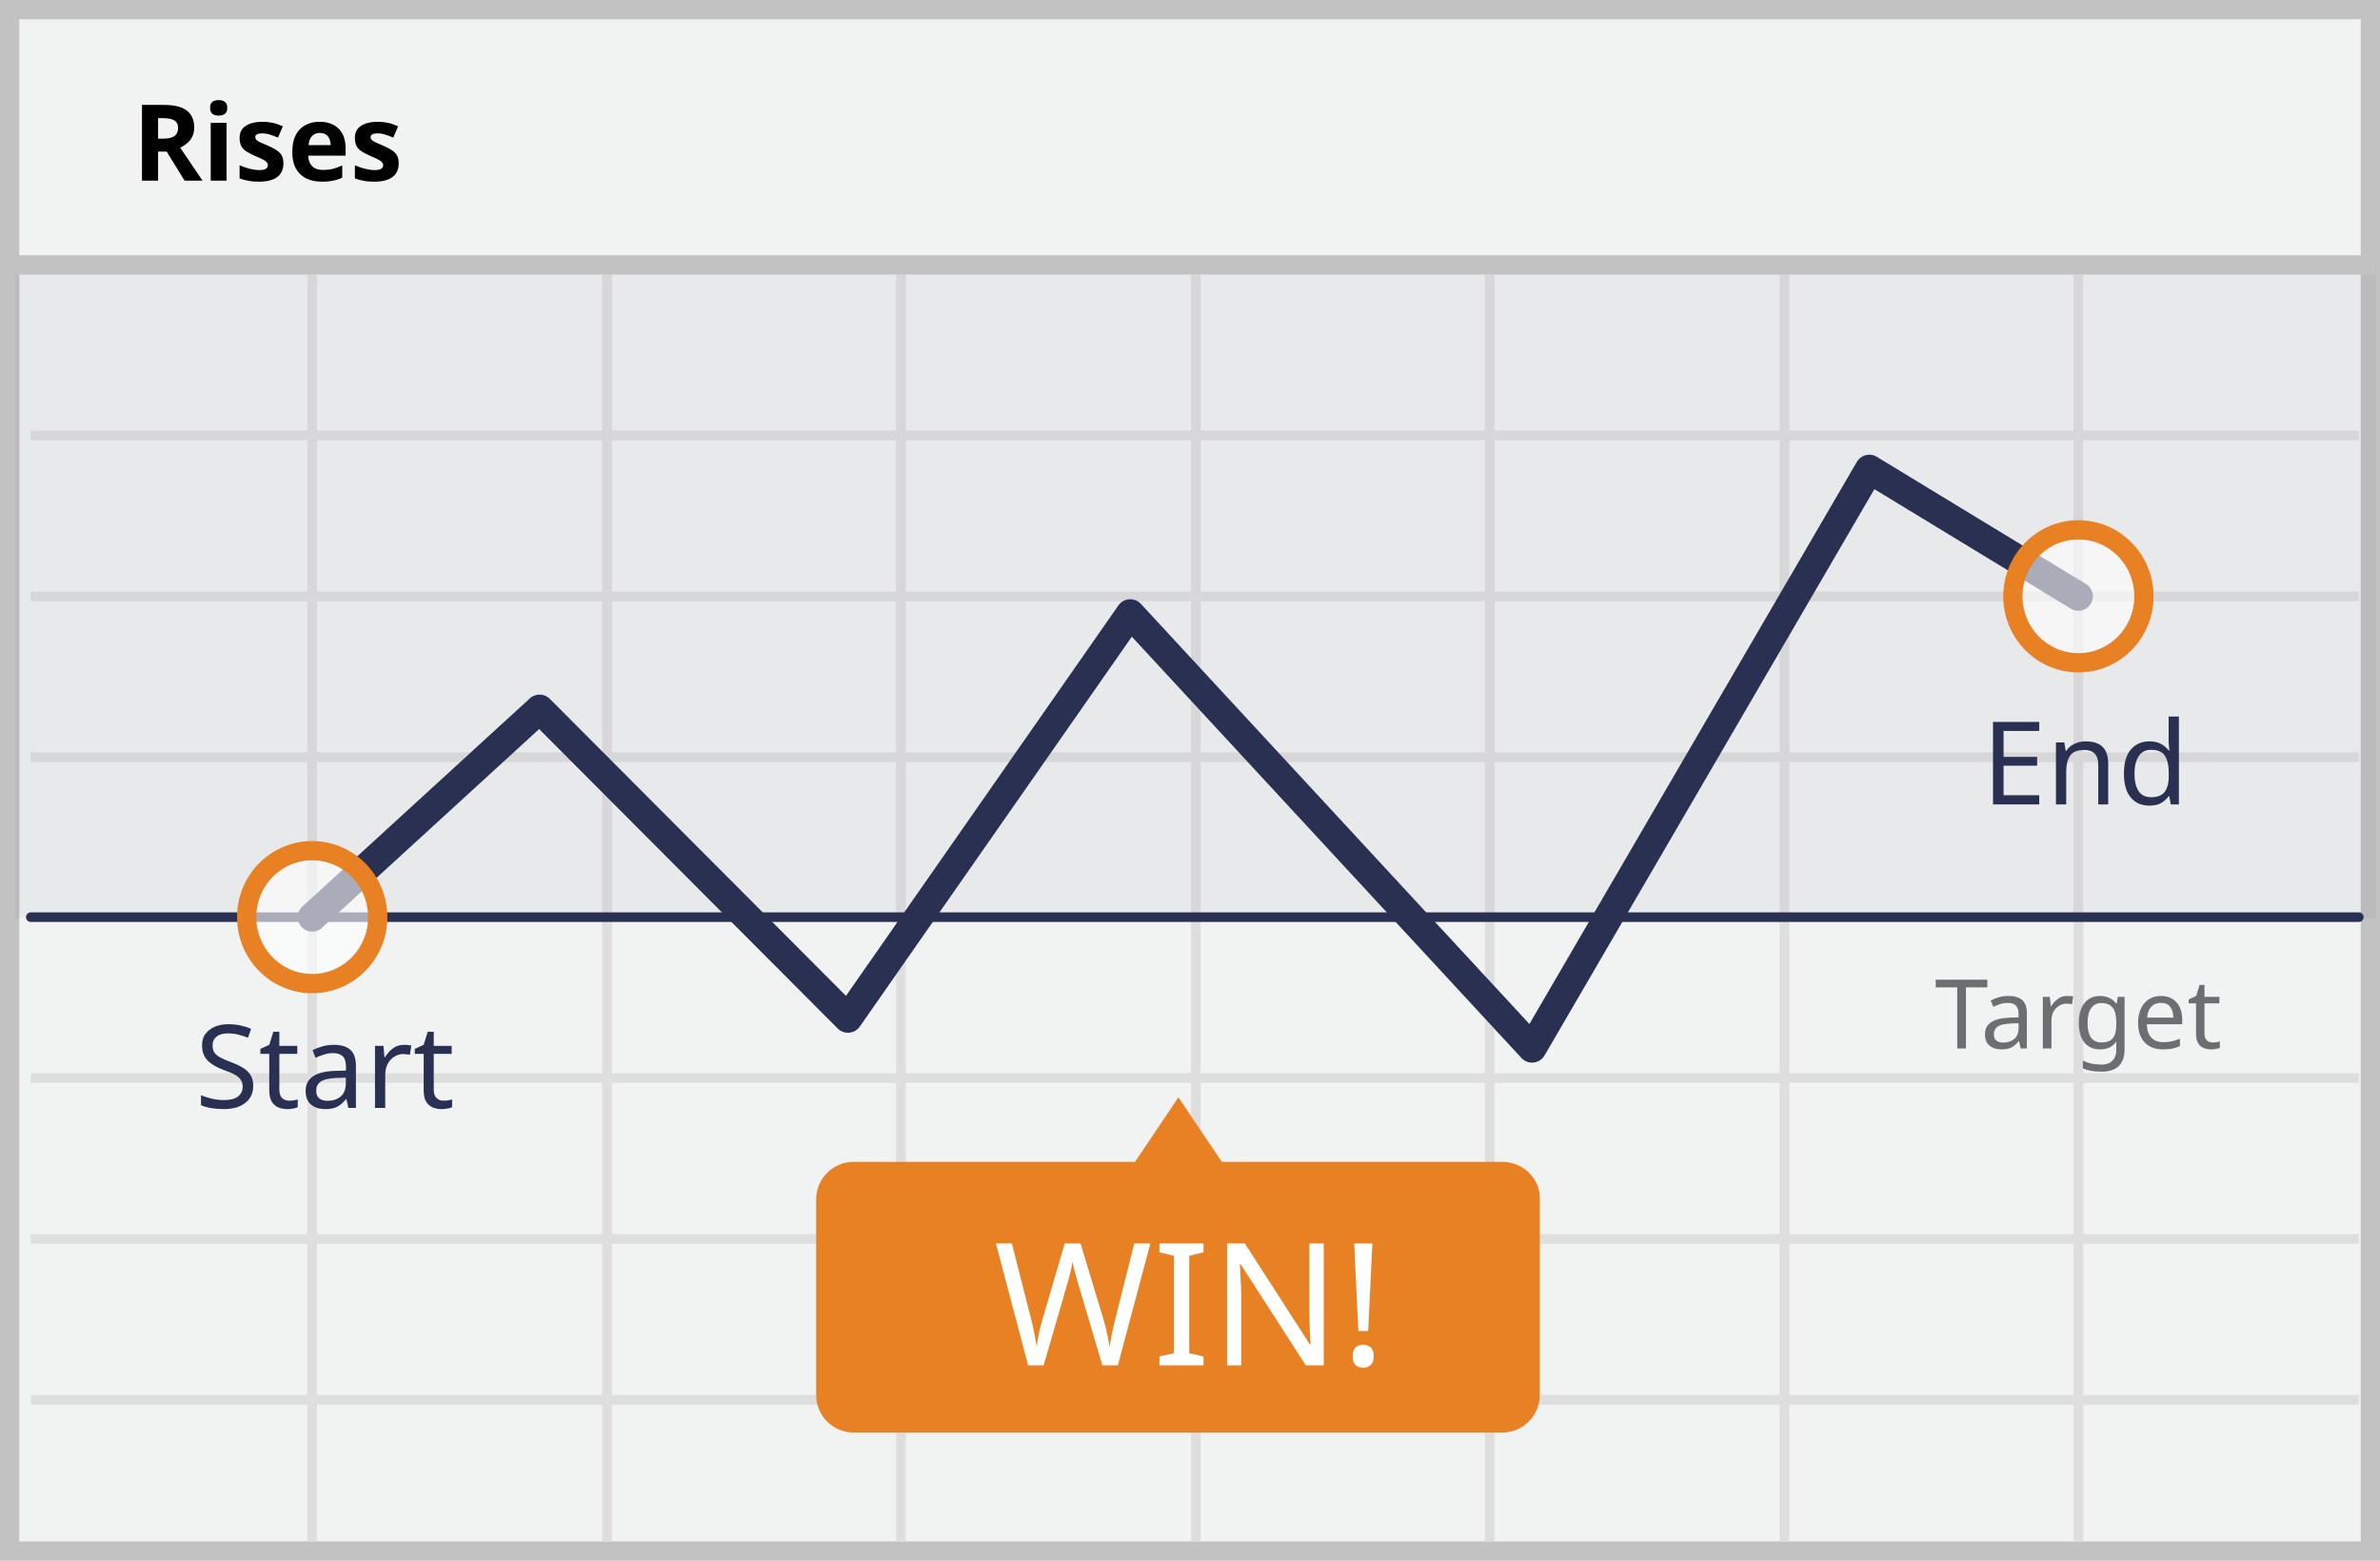
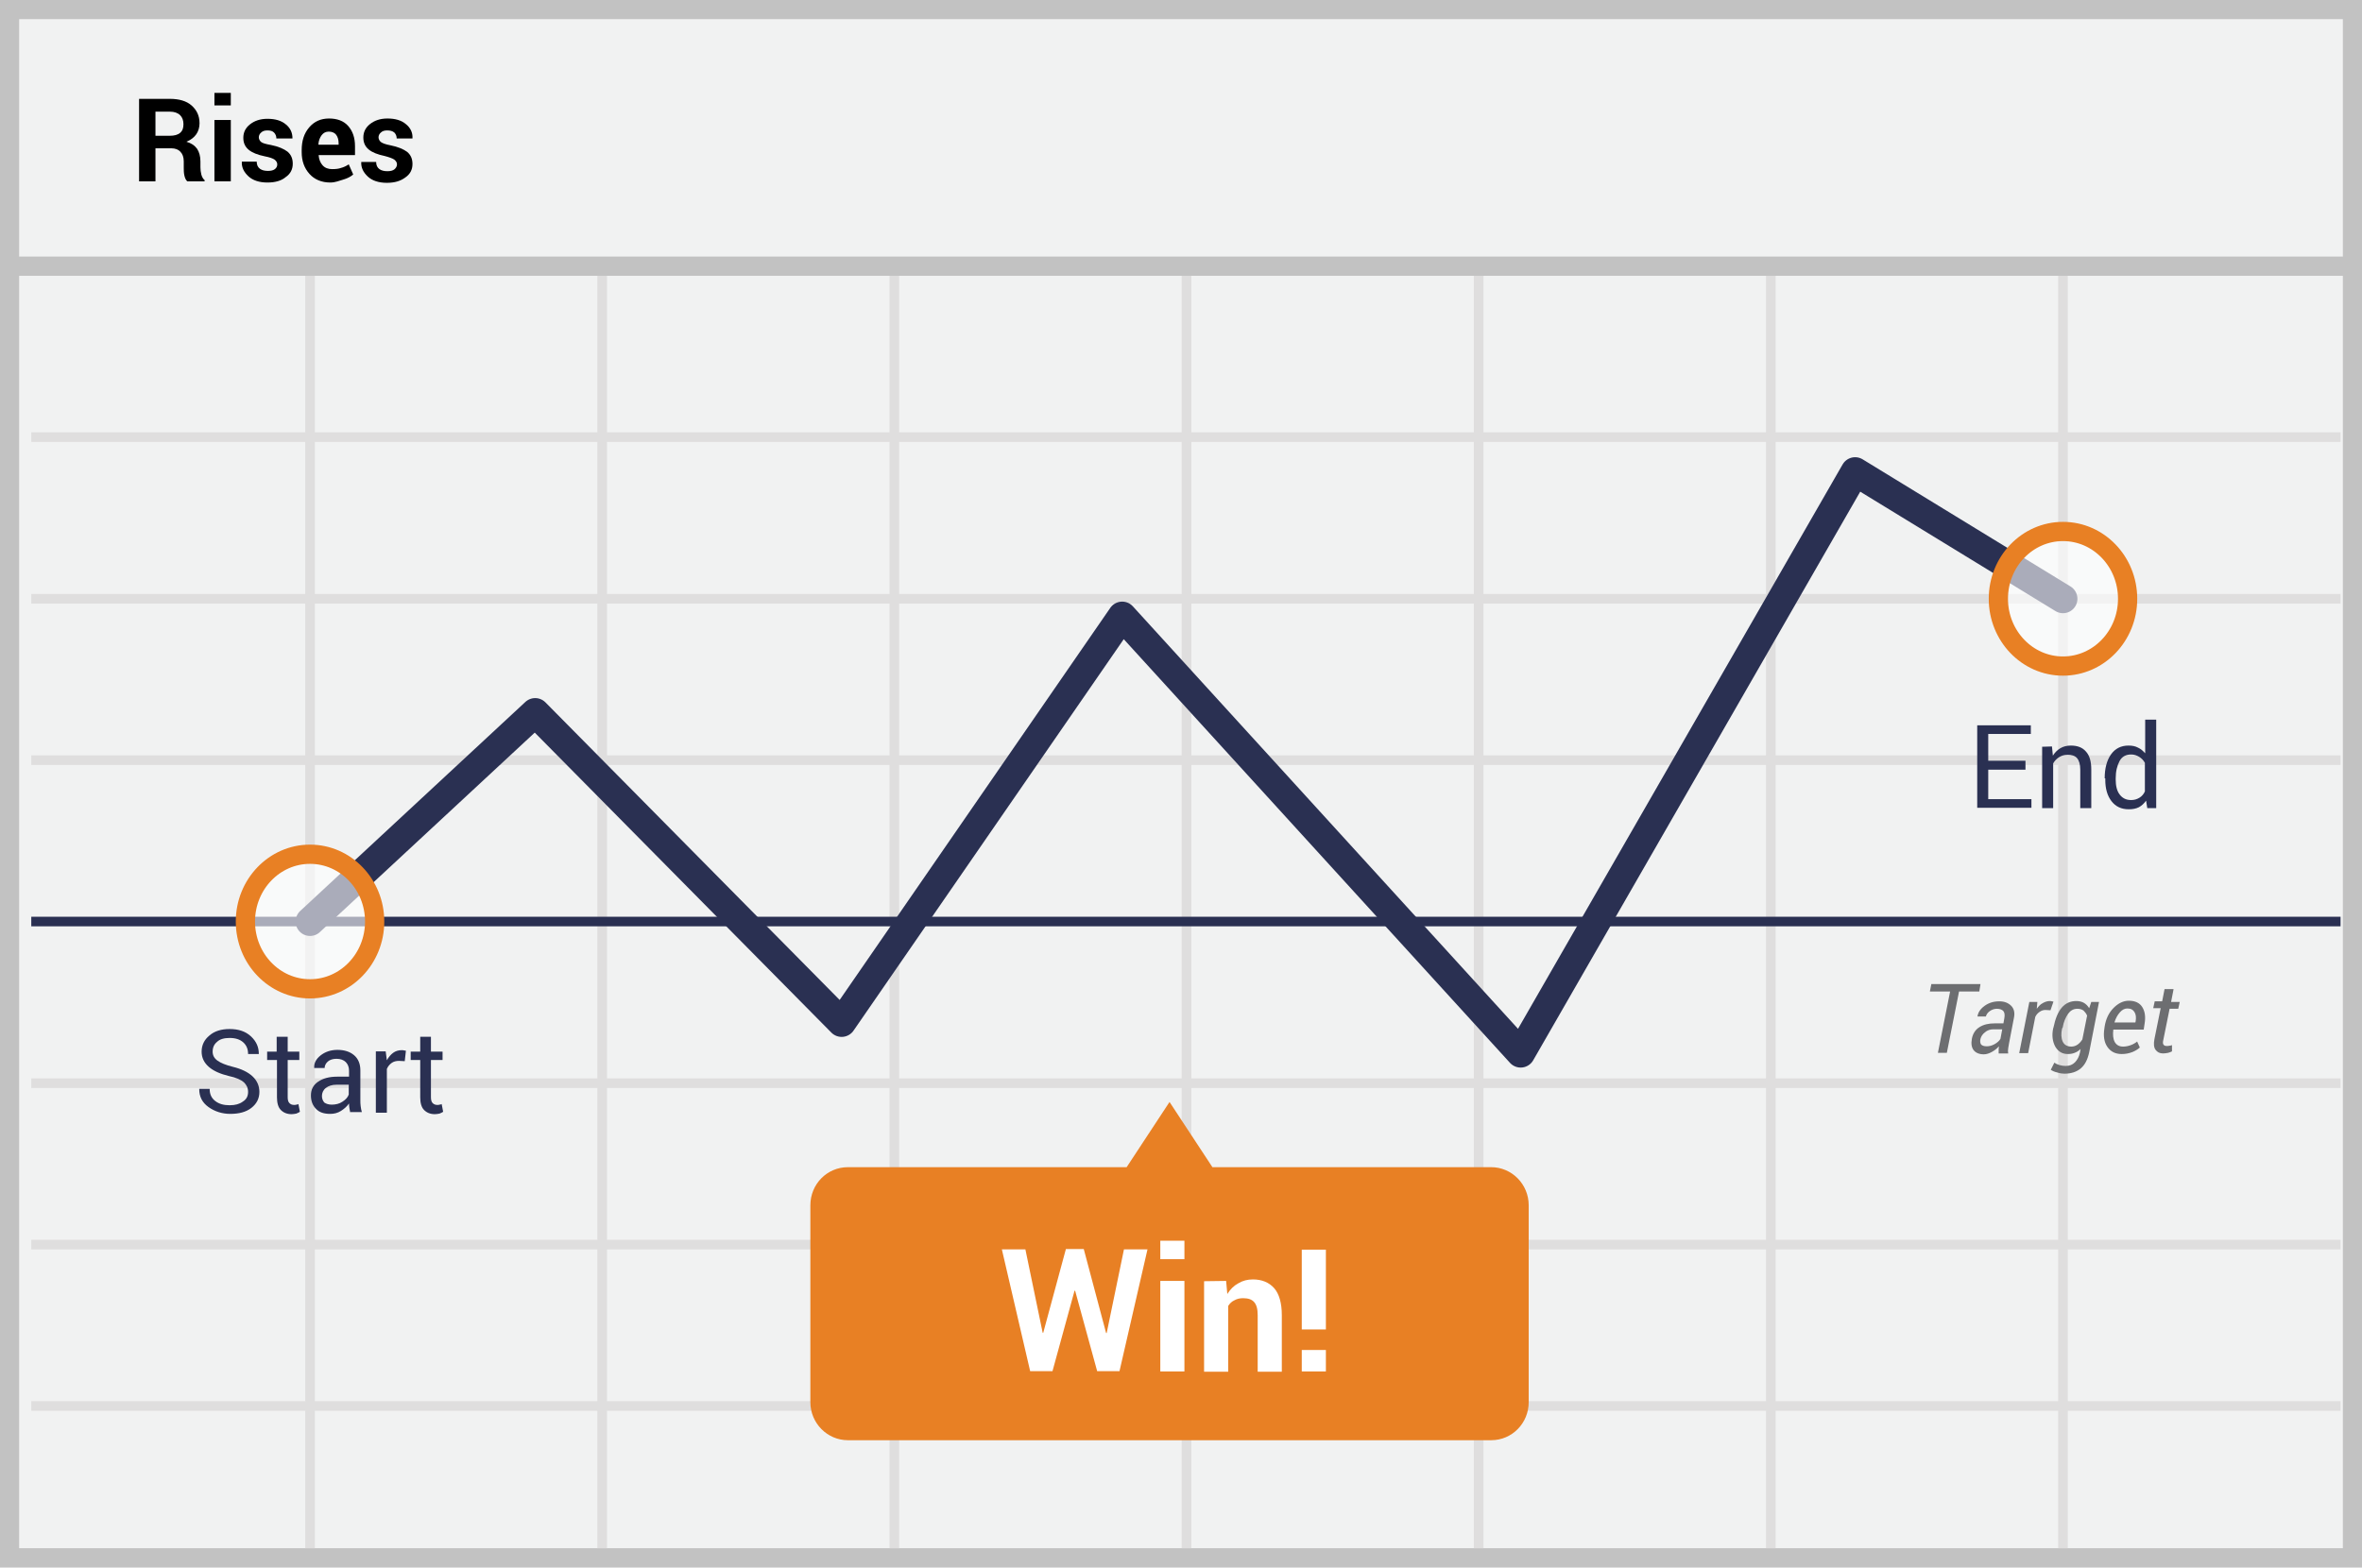
- <svg xmlns="http://www.w3.org/2000/svg" version="1.1" id="Layer_1" x="0px" y="0px" viewBox="0 0 247 162" style="enable-background:new 0 0 247 162;" xml:space="preserve">
+ <svg xmlns="http://www.w3.org/2000/svg" version="1.1" id="Layer_1" x="0px" y="0px" viewBox="0 2.35 79.31 52.65" style="enable-background:new 0 2.35 79.31 52.65;" xml:space="preserve">
  <style type="text/css">
- 	.st0{fill:#F1F2F2;stroke:#C2C2C2;stroke-width:2;stroke-miterlimit:10;}
- 	.st1{fill:none;stroke:#DFDEDE;stroke-miterlimit:10;}
- 	.st2{fill:none;stroke:#2A3052;stroke-linecap:round;stroke-linejoin:round;stroke-miterlimit:10;}
- 	.st3{opacity:5.000000e-02;fill:#2A3052;}
- 	.st4{font-family:'Roboto-Bold';}
- 	.st5{font-size:12px;}
- 	.st6{font-family:'Roboto-Regular';}
- 	.st7{font-size:11px; font-weight:bold;}
- 	.st8{fill:none;stroke:#2A3052;stroke-width:3;stroke-linecap:round;stroke-linejoin:round;stroke-miterlimit:10;}
- 	.st9{fill:#2A3052;}
- 	.st10{fill:#E88024;}
- 	.st11{fill:#6D6E71;}
- 	.st12{font-family:'Roboto-Italic';}
- 	.st13{font-size:10px;}
- 	.st14{fill:#FFFFFF;}
- 	.st15{font-size:17.723px;}
- 	.st16{opacity:0.6;}
- 	.st17{fill:none;stroke:#E88024;stroke-width:2;stroke-miterlimit:10;}
+ 	.st0{fill:#F1F2F2;stroke:#C2C2C2;stroke-width:0.646;stroke-miterlimit:10;}
+ 	.st1{fill:none;stroke:#DFDEDE;stroke-width:0.323;stroke-miterlimit:10;}
+ 	.st2{fill:none;stroke:#2A3052;stroke-width:0.323;stroke-linejoin:round;stroke-miterlimit:10;}
+ 	.st3{fill:none;stroke:#C2C2C2;stroke-width:0.646;stroke-miterlimit:10;}
+ 	.st4{fill:none;stroke:#2A3052;stroke-width:0.969;stroke-linecap:round;stroke-linejoin:round;stroke-miterlimit:10;}
+ 	.st5{fill:#2A3052;}
+ 	.st6{fill:#E88024;}
+ 	.st7{fill:#6D6E71;}
+ 	.st8{fill:#FFFFFF;}
+ 	.st9{opacity:0.6;}
+ 	.st10{fill:none;stroke:#E88024;stroke-width:0.646;stroke-miterlimit:10;}
</style>
  <g>
-     <rect x="1" y="1" class="st0" width="245" height="160" />
+     <rect x="0.32" y="2.67" class="st0" width="78.67" height="52" />
    <g>
-       <line class="st1" x1="3.2" y1="45.2" x2="244.8" y2="45.2" />
-       <line class="st1" x1="3.2" y1="61.9" x2="244.8" y2="61.9" />
-       <line class="st1" x1="3.2" y1="78.6" x2="244.8" y2="78.6" />
-       <line class="st1" x1="3.2" y1="111.9" x2="244.8" y2="111.9" />
-       <line class="st1" x1="3.2" y1="128.6" x2="244.8" y2="128.6" />
-       <line class="st1" x1="3.2" y1="145.3" x2="244.8" y2="145.3" />
-       <line class="st1" x1="32.4" y1="28.5" x2="32.4" y2="160" />
-       <line class="st1" x1="63" y1="28.5" x2="63" y2="160" />
-       <line class="st1" x1="93.5" y1="28.5" x2="93.5" y2="160" />
-       <line class="st1" x1="124.1" y1="28.5" x2="124.1" y2="160" />
-       <line class="st1" x1="154.6" y1="28.5" x2="154.6" y2="160" />
-       <line class="st1" x1="185.2" y1="28.5" x2="185.2" y2="160" />
-       <line class="st1" x1="215.7" y1="28.5" x2="215.7" y2="160" />
-       <line class="st2" x1="3.2" y1="95.2" x2="244.8" y2="95.2" />
+       <line class="st1" x1="1.05" y1="17.03" x2="78.59" y2="17.03" />
+       <line class="st1" x1="1.05" y1="22.46" x2="78.59" y2="22.46" />
+       <line class="st1" x1="1.05" y1="27.88" x2="78.59" y2="27.88" />
+       <line class="st1" x1="1.05" y1="38.73" x2="78.59" y2="38.73" />
+       <line class="st1" x1="1.05" y1="44.15" x2="78.59" y2="44.15" />
+       <line class="st1" x1="1.05" y1="49.57" x2="78.59" y2="49.57" />
+       <line class="st1" x1="10.41" y1="11.61" x2="10.41" y2="54.35" />
+       <line class="st1" x1="20.22" y1="11.61" x2="20.22" y2="54.35" />
+       <line class="st1" x1="30.03" y1="11.61" x2="30.03" y2="54.35" />
+       <line class="st1" x1="39.84" y1="11.61" x2="39.84" y2="54.35" />
+       <line class="st1" x1="49.65" y1="11.61" x2="49.65" y2="54.35" />
+       <line class="st1" x1="59.46" y1="11.61" x2="59.46" y2="54.35" />
+       <line class="st1" x1="69.27" y1="11.61" x2="69.27" y2="54.35" />
+       <line class="st2" x1="1.05" y1="33.3" x2="78.59" y2="33.3" />
    </g>
-     <rect x="1.6" y="27.5" class="st3" width="245" height="67.8" />
-     <line class="st0" x1="1.5" y1="27.5" x2="246.5" y2="27.5" />
-     <text transform="matrix(1 0 0 1 13.75 18.75)" class="st6 st7">Rises</text>
-     <polyline class="st8" points="32.4,95.2 56,73.6 88,105.7 117.3,63.7 159,108.8 194,48.7 215.7,61.9  " />
-     <text transform="matrix(1 0 0 1 20.25 115)" class="st9 st6 st5">Start</text>
-     <text transform="matrix(1 0 0 1 205.6835 83.5)" class="st9 st6 st5">End</text>
-     <path class="st10" d="M155.9,120.6h-29.1l-4.5-6.7l-4.5,6.7H88.6c-2.2,0-3.9,1.8-3.9,3.9v20.3c0,2.2,1.8,3.9,3.9,3.9h67.3   c2.2,0,3.9-1.8,3.9-3.9v-20.3C159.9,122.4,158.1,120.6,155.9,120.6z" />
+     <line class="st3" x1="0.48" y1="11.29" x2="79.15" y2="11.29" />
    <g>
-       <text transform="matrix(1 0 0 1 200.7959 108.8332)" class="st11 st12 st13">Target</text>
+       <path d="M5.22,7.33v1.11H4.67V5.67H5.7c0.31,0,0.56,0.07,0.73,0.22S6.7,6.23,6.7,6.49c0,0.14-0.04,0.27-0.11,0.37    S6.41,7.05,6.26,7.11c0.17,0.05,0.28,0.13,0.36,0.24C6.69,7.46,6.73,7.6,6.73,7.77v0.2c0,0.08,0.01,0.16,0.03,0.24    S6.82,8.36,6.87,8.4v0.04H6.29c-0.05-0.04-0.08-0.11-0.1-0.2C6.17,8.15,6.17,8.05,6.17,7.97v-0.2c0-0.14-0.04-0.25-0.11-0.32    C5.99,7.37,5.88,7.33,5.75,7.33H5.22z M5.22,6.91H5.7c0.15,0,0.27-0.03,0.35-0.1c0.08-0.07,0.11-0.16,0.11-0.29    s-0.04-0.23-0.11-0.3C5.97,6.14,5.85,6.1,5.71,6.1H5.22V6.91z" />
+       <path d="M7.75,5.89H7.2V5.47h0.55V5.89z M7.75,8.44H7.2V6.38h0.55V8.44z" />
+       <path d="M9.31,7.87c0-0.06-0.03-0.11-0.09-0.16C9.16,7.67,9.05,7.63,8.89,7.6C8.65,7.55,8.47,7.48,8.35,7.38s-0.18-0.23-0.18-0.4    c0-0.18,0.07-0.33,0.22-0.45c0.15-0.12,0.34-0.19,0.59-0.19c0.26,0,0.47,0.06,0.62,0.19c0.15,0.12,0.22,0.28,0.22,0.46V7H9.28    c0-0.08-0.03-0.15-0.08-0.2C9.15,6.75,9.08,6.73,8.98,6.73c-0.09,0-0.16,0.02-0.21,0.07C8.72,6.84,8.69,6.9,8.69,6.96    s0.03,0.12,0.08,0.16s0.16,0.07,0.33,0.1c0.25,0.05,0.43,0.13,0.55,0.22c0.12,0.1,0.18,0.23,0.18,0.41c0,0.19-0.08,0.34-0.24,0.45    C9.45,8.42,9.24,8.48,8.98,8.48c-0.27,0-0.49-0.07-0.64-0.21s-0.23-0.3-0.22-0.48V7.78h0.5c0,0.11,0.04,0.19,0.11,0.24    C8.8,8.07,8.89,8.09,9,8.09c0.1,0,0.18-0.02,0.23-0.06C9.28,7.99,9.31,7.94,9.31,7.87z" />
+       <path d="M11.09,8.48c-0.29,0-0.53-0.1-0.7-0.29C10.22,8,10.13,7.76,10.13,7.46V7.39c0-0.31,0.08-0.56,0.25-0.76    c0.17-0.2,0.39-0.3,0.67-0.3c0.27,0,0.49,0.08,0.64,0.25s0.23,0.39,0.23,0.68v0.3H10.7v0.01c0.01,0.14,0.06,0.25,0.13,0.33    c0.08,0.09,0.19,0.13,0.32,0.13c0.12,0,0.22-0.01,0.3-0.04c0.08-0.02,0.17-0.06,0.26-0.12l0.15,0.34    c-0.08,0.07-0.19,0.13-0.33,0.17C11.39,8.42,11.26,8.48,11.09,8.48z M11.04,6.77c-0.1,0-0.18,0.04-0.24,0.12    c-0.06,0.08-0.1,0.18-0.11,0.31l0.01,0.01h0.67V7.16c0-0.12-0.03-0.21-0.08-0.28C11.24,6.81,11.15,6.77,11.04,6.77z" />
+       <path d="M13.33,7.87c0-0.06-0.03-0.11-0.09-0.16c-0.06-0.04-0.17-0.08-0.32-0.12c-0.24-0.05-0.42-0.12-0.54-0.22    s-0.18-0.23-0.18-0.4c0-0.18,0.07-0.33,0.22-0.45c0.15-0.12,0.34-0.19,0.59-0.19c0.26,0,0.47,0.06,0.62,0.19    c0.15,0.12,0.23,0.28,0.22,0.47V7h-0.53c0-0.08-0.03-0.15-0.08-0.2C13.18,6.75,13.1,6.73,13,6.73c-0.09,0-0.16,0.02-0.21,0.07    c-0.05,0.04-0.08,0.1-0.08,0.16s0.03,0.12,0.08,0.16s0.16,0.08,0.32,0.11c0.25,0.05,0.44,0.13,0.56,0.22    c0.12,0.1,0.18,0.23,0.18,0.41c0,0.19-0.08,0.34-0.24,0.45c-0.16,0.12-0.36,0.18-0.62,0.18c-0.27,0-0.49-0.07-0.64-0.21    s-0.23-0.3-0.22-0.48V7.79h0.5c0,0.11,0.04,0.19,0.11,0.24c0.07,0.05,0.16,0.07,0.27,0.07c0.1,0,0.18-0.02,0.23-0.06    C13.29,8,13.33,7.94,13.33,7.87z" />
+     </g>
+     <polyline class="st4" points="10.41,33.3 17.97,26.28 28.26,36.69 37.68,23.04 51.06,37.72 62.29,18.19 69.27,22.46  " />
+     <g>
+       <path class="st5" d="M8.33,39.02c0-0.13-0.05-0.23-0.14-0.32c-0.09-0.08-0.26-0.16-0.5-0.21c-0.29-0.07-0.52-0.17-0.68-0.31    c-0.16-0.14-0.24-0.31-0.24-0.51c0-0.22,0.09-0.4,0.26-0.54c0.17-0.15,0.4-0.22,0.68-0.22c0.3,0,0.54,0.08,0.72,0.25    c0.18,0.17,0.26,0.36,0.26,0.58v0.01H8.33c0-0.16-0.05-0.29-0.16-0.39s-0.26-0.15-0.46-0.15c-0.18,0-0.33,0.04-0.42,0.13    c-0.1,0.08-0.15,0.19-0.15,0.33c0,0.12,0.05,0.22,0.16,0.3c0.11,0.08,0.28,0.15,0.52,0.21c0.29,0.07,0.51,0.18,0.66,0.32    s0.23,0.32,0.23,0.52c0,0.22-0.09,0.4-0.27,0.54s-0.42,0.2-0.71,0.2c-0.27,0-0.52-0.08-0.73-0.23s-0.31-0.35-0.31-0.6v-0.01h0.35    c0,0.18,0.06,0.31,0.19,0.41s0.29,0.14,0.48,0.14s0.33-0.04,0.44-0.12C8.28,39.27,8.33,39.16,8.33,39.02z" />
+       <path class="st5" d="M9.66,37.17v0.5h0.39v0.28H9.66v1.25c0,0.1,0.02,0.16,0.06,0.2s0.09,0.06,0.16,0.06c0.02,0,0.04,0,0.07-0.01    c0.03,0,0.05-0.01,0.07-0.02l0.05,0.26c-0.03,0.02-0.07,0.04-0.12,0.06c-0.05,0.01-0.11,0.02-0.16,0.02    c-0.15,0-0.27-0.05-0.36-0.14C9.34,39.54,9.3,39.39,9.3,39.2v-1.25H8.97v-0.28h0.32v-0.5C9.29,37.17,9.66,37.17,9.66,37.17z" />
+       <path class="st5" d="M11.76,39.72c-0.01-0.06-0.02-0.12-0.03-0.17c-0.01-0.05-0.01-0.09-0.01-0.14c-0.07,0.1-0.16,0.18-0.27,0.25    c-0.11,0.07-0.23,0.1-0.36,0.1c-0.21,0-0.37-0.05-0.48-0.17c-0.11-0.11-0.17-0.26-0.17-0.45c0-0.2,0.08-0.35,0.24-0.46    s0.37-0.17,0.64-0.17h0.4v-0.2c0-0.12-0.04-0.22-0.11-0.29s-0.18-0.11-0.31-0.11c-0.12,0-0.22,0.03-0.29,0.09    s-0.11,0.14-0.11,0.22h-0.35v-0.01c-0.01-0.15,0.06-0.29,0.21-0.41s0.34-0.19,0.57-0.19s0.42,0.06,0.56,0.18s0.21,0.29,0.21,0.51    v0.99c0,0.07,0,0.14,0.01,0.21s0.02,0.14,0.04,0.2h-0.39V39.72z M11.14,39.45c0.13,0,0.26-0.03,0.36-0.1    c0.11-0.07,0.18-0.15,0.21-0.24v-0.33H11.3c-0.15,0-0.27,0.04-0.36,0.11s-0.13,0.17-0.13,0.27c0,0.09,0.03,0.16,0.08,0.22    C10.95,39.42,11.03,39.45,11.14,39.45z" />
+       <path class="st5" d="M13.59,37.99l-0.19-0.01c-0.1,0-0.18,0.02-0.25,0.07s-0.12,0.11-0.16,0.2v1.47h-0.37v-2.06h0.33l0.04,0.3    c0.06-0.11,0.13-0.19,0.21-0.25s0.18-0.09,0.29-0.09c0.03,0,0.05,0,0.08,0.01c0.02,0,0.05,0.01,0.06,0.01L13.59,37.99z" />
+       <path class="st5" d="M14.47,37.17v0.5h0.39v0.28h-0.39v1.25c0,0.1,0.02,0.16,0.06,0.2s0.09,0.06,0.16,0.06    c0.02,0,0.04,0,0.07-0.01c0.03,0,0.05-0.01,0.07-0.02l0.05,0.26c-0.03,0.02-0.07,0.04-0.12,0.06c-0.05,0.01-0.11,0.02-0.16,0.02    c-0.15,0-0.27-0.05-0.36-0.14c-0.09-0.09-0.13-0.24-0.13-0.43v-1.25h-0.32v-0.28h0.32v-0.5C14.11,37.17,14.47,37.17,14.47,37.17z" />
    </g>
    <g>
-       <text transform="matrix(1 0 0 1 103.1384 141.7256)" class="st14 st4 st15">WIN!</text>
+       <path class="st5" d="M68.01,28.2h-1.25v0.99h1.45v0.29h-1.82v-2.77h1.8V27h-1.43v0.9h1.25V28.2z" />
+       <path class="st5" d="M68.9,27.42l0.03,0.31c0.07-0.11,0.15-0.19,0.25-0.25s0.22-0.09,0.35-0.09c0.22,0,0.39,0.06,0.51,0.2    c0.12,0.13,0.18,0.33,0.18,0.6v1.3h-0.37V28.2c0-0.18-0.04-0.31-0.11-0.39s-0.18-0.11-0.32-0.11c-0.11,0-0.2,0.03-0.28,0.08    s-0.15,0.12-0.2,0.21v1.5h-0.37v-2.06L68.9,27.42L68.9,27.42z" />
+       <path class="st5" d="M70.67,28.49c0-0.33,0.07-0.6,0.21-0.8c0.14-0.2,0.34-0.3,0.59-0.3c0.12,0,0.23,0.02,0.32,0.07    c0.09,0.04,0.17,0.11,0.24,0.19v-1.13h0.37v2.97h-0.3l-0.04-0.25c-0.07,0.1-0.15,0.17-0.24,0.22c-0.1,0.05-0.21,0.07-0.34,0.07    c-0.25,0-0.44-0.09-0.58-0.27s-0.21-0.42-0.21-0.72v-0.05H70.67z M71.04,28.53c0,0.21,0.04,0.38,0.13,0.5s0.21,0.19,0.39,0.19    c0.11,0,0.2-0.03,0.28-0.08s0.14-0.12,0.18-0.21v-0.96c-0.05-0.09-0.11-0.15-0.19-0.2c-0.08-0.05-0.17-0.08-0.27-0.08    c-0.18,0-0.31,0.07-0.39,0.22s-0.13,0.34-0.13,0.58V28.53z" />
    </g>
+     <path class="st6" d="M50.07,41.55h-9.36l-1.44-2.19l-1.44,2.19h-9.36c-0.7,0-1.26,0.57-1.26,1.28v6.61c0,0.71,0.57,1.28,1.26,1.28   h21.6c0.7,0,1.26-0.57,1.26-1.28v-6.61C51.33,42.12,50.76,41.55,50.07,41.55z" />
    <g>
-       <g class="st16">
-         <ellipse class="st14" cx="215.7" cy="61.9" rx="6.8" ry="6.9" />
-       </g>
      <g>
-         <ellipse class="st17" cx="215.7" cy="61.9" rx="6.8" ry="6.9" />
+         <path class="st7" d="M66.46,35.65h-0.68l-0.41,2.06h-0.3l0.41-2.06H64.8l0.05-0.25h1.65L66.46,35.65z" />
+         <path class="st7" d="M67.11,37.72c0-0.05,0-0.09,0-0.13s0.01-0.07,0.01-0.1c-0.07,0.08-0.15,0.14-0.24,0.19s-0.18,0.08-0.27,0.08     c-0.15,0-0.27-0.05-0.34-0.14s-0.09-0.22-0.06-0.38c0.03-0.17,0.12-0.31,0.25-0.39c0.14-0.09,0.31-0.13,0.52-0.13h0.29l0.03-0.17     c0.02-0.11,0.01-0.19-0.03-0.24c-0.04-0.05-0.12-0.08-0.22-0.08c-0.09,0-0.17,0.03-0.24,0.08c-0.07,0.05-0.11,0.11-0.13,0.18     H66.4v-0.01c0.02-0.13,0.1-0.25,0.24-0.35s0.3-0.15,0.49-0.15c0.17,0,0.3,0.05,0.4,0.15c0.1,0.1,0.13,0.24,0.09,0.42l-0.16,0.83     c-0.01,0.06-0.02,0.12-0.03,0.18s-0.01,0.11,0,0.17h-0.32V37.72z M66.71,37.49c0.08,0,0.17-0.02,0.26-0.07     c0.09-0.05,0.16-0.11,0.2-0.18l0.06-0.32h-0.3c-0.1,0-0.2,0.03-0.28,0.1c-0.08,0.06-0.13,0.14-0.15,0.22     c-0.02,0.08-0.01,0.14,0.02,0.19C66.56,37.47,66.62,37.49,66.71,37.49z" />
+         <path class="st7" d="M68.85,36.28l-0.17-0.01c-0.07,0-0.13,0.02-0.19,0.06c-0.06,0.04-0.11,0.09-0.15,0.17l-0.24,1.22h-0.3     L68.14,36h0.27l-0.02,0.23c0.06-0.08,0.12-0.15,0.2-0.19c0.07-0.04,0.15-0.07,0.24-0.07c0.02,0,0.04,0,0.07,0.01     c0.02,0,0.04,0.01,0.05,0.01L68.85,36.28z" />
+         <path class="st7" d="M68.95,36.86c0.06-0.29,0.15-0.52,0.28-0.67c0.13-0.15,0.29-0.22,0.49-0.22c0.09,0,0.18,0.02,0.25,0.06     s0.13,0.1,0.18,0.18L70.22,36h0.26l-0.33,1.69c-0.05,0.24-0.14,0.42-0.28,0.54s-0.33,0.18-0.55,0.18c-0.07,0-0.15-0.01-0.24-0.04     c-0.09-0.02-0.16-0.05-0.22-0.09l0.12-0.24c0.04,0.03,0.1,0.06,0.17,0.08s0.14,0.03,0.21,0.03c0.13,0,0.23-0.04,0.31-0.12     c0.08-0.08,0.14-0.19,0.17-0.33l0.02-0.12c-0.06,0.06-0.12,0.1-0.2,0.13c-0.07,0.03-0.15,0.04-0.23,0.04     c-0.18,0-0.32-0.08-0.42-0.25c-0.09-0.17-0.12-0.37-0.07-0.61L68.95,36.86z M69.24,36.89c-0.04,0.18-0.03,0.33,0.02,0.44     c0.05,0.11,0.15,0.17,0.29,0.17c0.07,0,0.14-0.02,0.2-0.06s0.12-0.1,0.17-0.18l0.16-0.8c-0.03-0.07-0.07-0.12-0.12-0.17     c-0.06-0.04-0.12-0.06-0.21-0.06c-0.13,0-0.23,0.06-0.31,0.17c-0.08,0.12-0.15,0.27-0.18,0.46L69.24,36.89z" />
+         <path class="st7" d="M71.24,37.75c-0.21,0-0.37-0.08-0.48-0.24s-0.14-0.37-0.1-0.62l0.01-0.07c0.04-0.25,0.14-0.46,0.3-0.62     s0.33-0.24,0.51-0.24c0.21,0,0.36,0.07,0.45,0.21s0.12,0.33,0.08,0.56l-0.03,0.2h-1.02c-0.02,0.17-0.01,0.31,0.05,0.42     c0.06,0.1,0.15,0.15,0.28,0.15c0.09,0,0.18-0.02,0.26-0.05s0.15-0.07,0.21-0.12l0.09,0.2c-0.06,0.06-0.15,0.11-0.24,0.15     C71.48,37.73,71.37,37.75,71.24,37.75z M71.43,36.22c-0.09,0-0.17,0.04-0.25,0.13s-0.14,0.2-0.18,0.33v0.01h0.7l0.01-0.04     c0.02-0.13,0.01-0.23-0.04-0.31S71.55,36.22,71.43,36.22z" />
+         <path class="st7" d="M72.98,35.59L72.9,36h0.29l-0.05,0.23h-0.29l-0.21,1.04c-0.02,0.08-0.02,0.14,0.01,0.17     c0.02,0.03,0.06,0.04,0.11,0.04c0.02,0,0.05,0,0.09-0.01c0.03,0,0.06-0.01,0.08-0.02v0.21c-0.03,0.02-0.07,0.03-0.13,0.05     c-0.06,0.01-0.11,0.02-0.17,0.02c-0.11,0-0.19-0.04-0.25-0.12s-0.07-0.2-0.04-0.36l0.21-1.04H72.3l0.05-0.23h0.25l0.08-0.41h0.3     V35.59z" />
      </g>
    </g>
    <g>
-       <g class="st16">
-         <ellipse class="st14" cx="32.4" cy="95.2" rx="6.8" ry="6.9" />
+       <g>
+         <path class="st8" d="M37.14,47.12h0.02l0.58-2.81h0.79l-0.94,4.09h-0.75l-0.74-2.7h-0.02l-0.74,2.7h-0.75l-0.95-4.09h0.79     l0.58,2.8h0.02l0.76-2.81h0.6L37.14,47.12z" />
+         <path class="st8" d="M39.77,44.64h-0.81v-0.62h0.81V44.64z M39.77,48.41h-0.81v-3.04h0.81V48.41z" />
+         <path class="st8" d="M41.17,45.37l0.04,0.44c0.1-0.16,0.22-0.28,0.37-0.36c0.15-0.09,0.31-0.13,0.49-0.13     c0.3,0,0.54,0.1,0.71,0.29s0.26,0.5,0.26,0.91v1.9h-0.81v-1.9c0-0.21-0.04-0.35-0.12-0.44c-0.08-0.09-0.2-0.13-0.37-0.13     c-0.11,0-0.2,0.02-0.29,0.07c-0.09,0.04-0.16,0.11-0.21,0.19v2.21h-0.81v-3.04L41.17,45.37L41.17,45.37z" />
+         <path class="st8" d="M44.52,47h-0.81v-2.68h0.81V47z M44.52,48.41h-0.81v-0.72h0.81V48.41z" />
+       </g>
+     </g>
+     <g>
+       <g class="st9">
+         <ellipse class="st8" cx="69.27" cy="22.46" rx="2.17" ry="2.26" />
      </g>
      <g>
-         <ellipse class="st17" cx="32.4" cy="95.2" rx="6.8" ry="6.9" />
+         <ellipse class="st10" cx="69.27" cy="22.46" rx="2.17" ry="2.26" />
+       </g>
+     </g>
+     <g>
+       <g class="st9">
+         <ellipse class="st8" cx="10.41" cy="33.3" rx="2.17" ry="2.26" />
+       </g>
+       <g>
+         <ellipse class="st10" cx="10.41" cy="33.3" rx="2.17" ry="2.26" />
      </g>
    </g>
  </g>
</svg>
